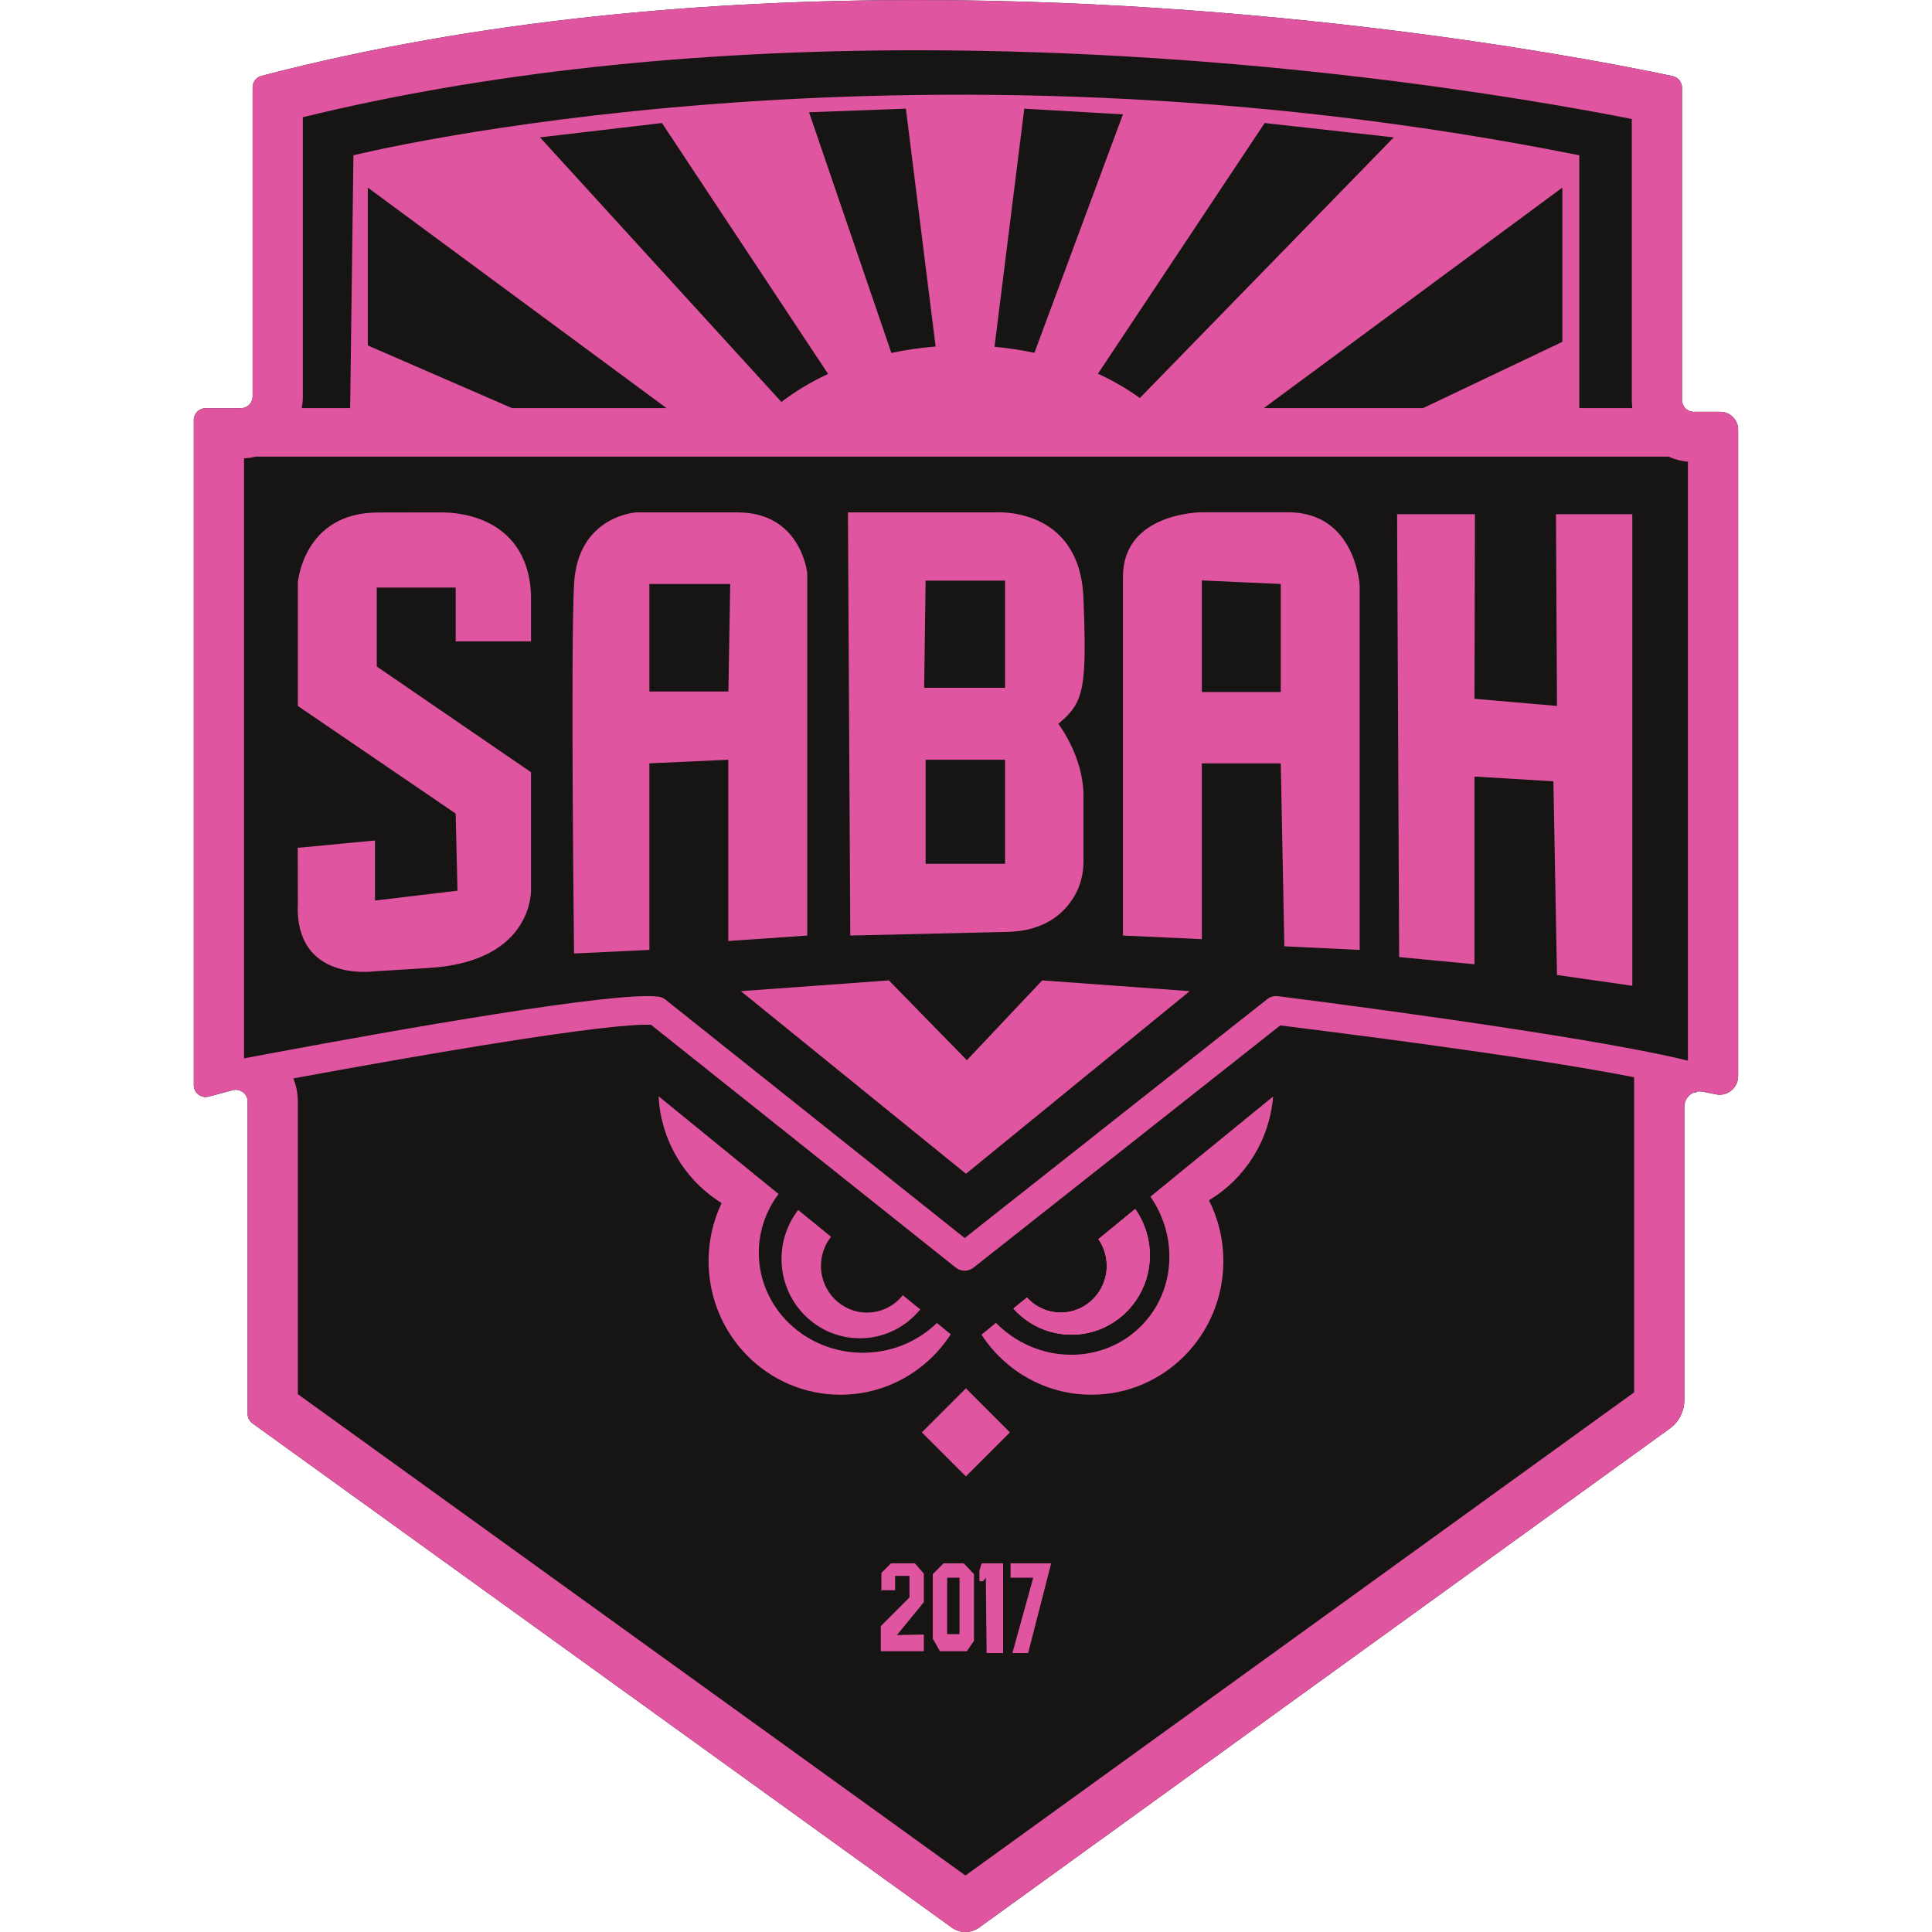
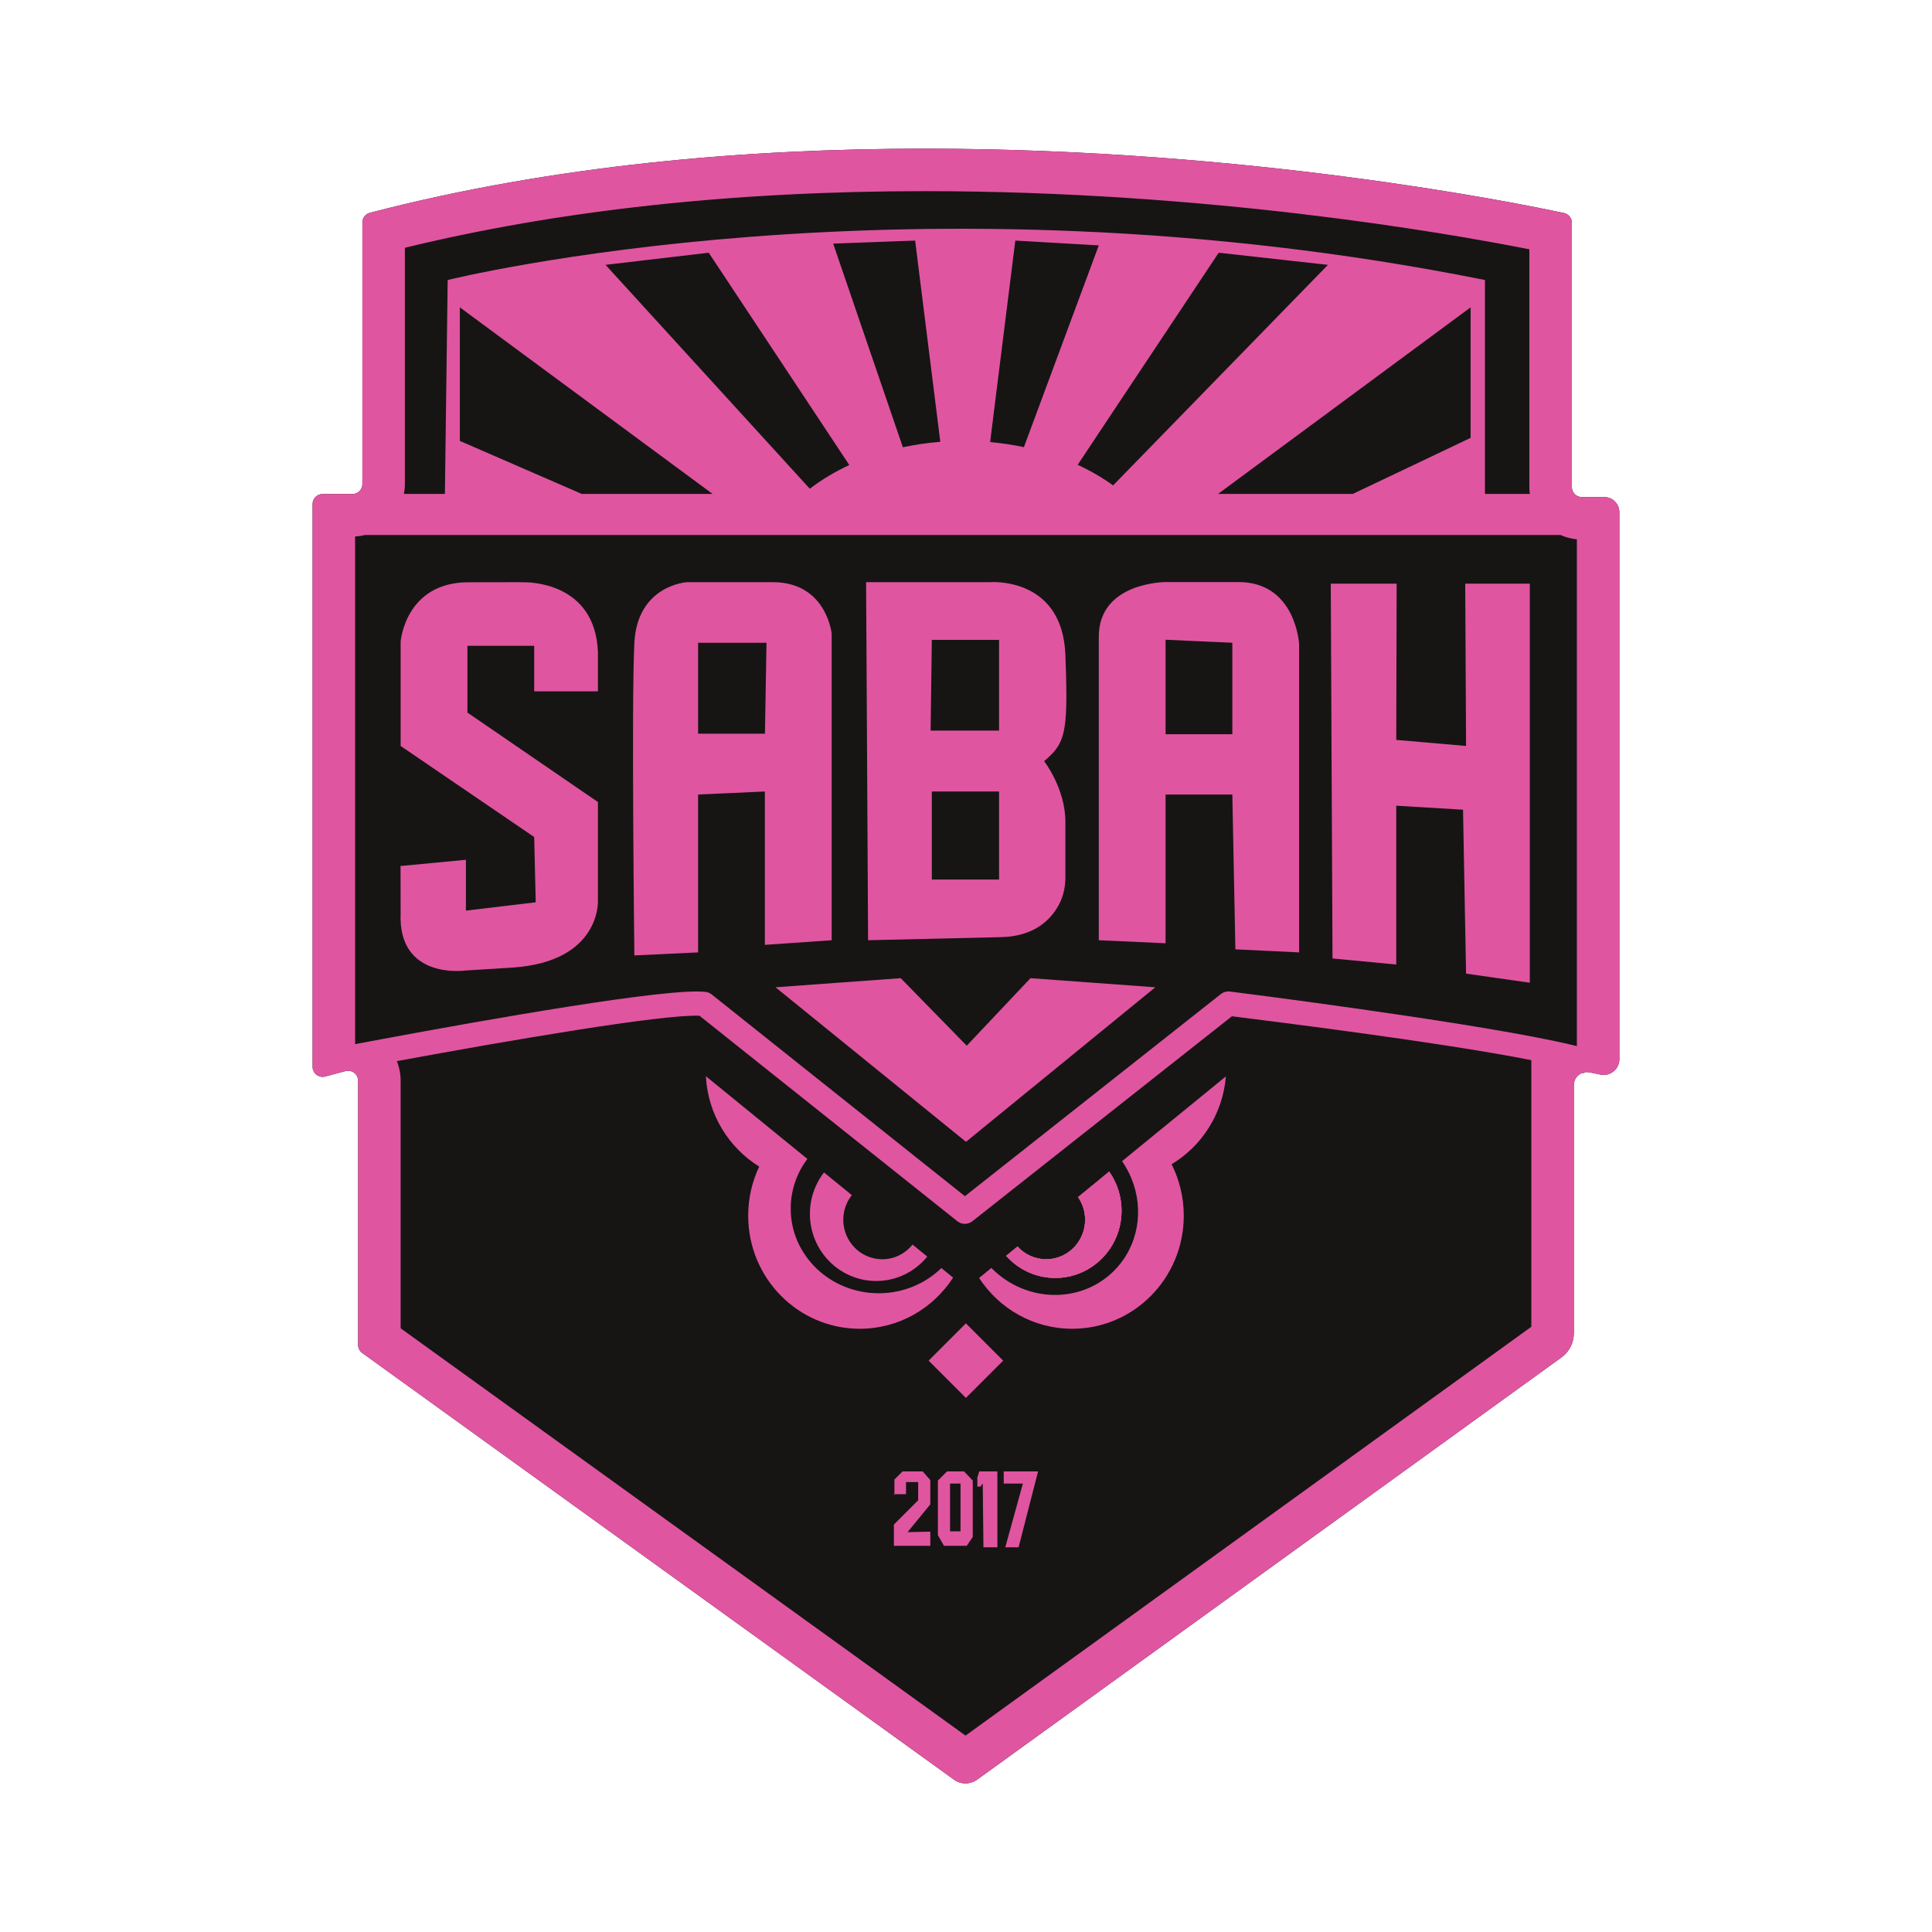
<svg xmlns="http://www.w3.org/2000/svg" width="260" height="260" viewBox="0 0 260 260" version="1.1" preserveAspectRatio="xMidYMid meet">
-   <svg xml:space="preserve" x="26.082" y="0" width="207.836" height="260" viewBox="0 0 925.15 1157.35" preserveAspectRatio="xMidYMid meet">
+   <svg xml:space="preserve" x="20" y="20" width="220" height="220" viewBox="0 0 925.15 1157.35" preserveAspectRatio="xMidYMid meet">
    <path d="M6938.59 6749.9V3845.15c0-46.89-38.2-83.32-83.07-83.32-5.42 0-10.96.63-16.38 1.64l-60 12.1c-4.66.88-9.2 1.26-13.61 1.26-4.92 0-9.7-.5-14.24-1.64l-1.39-4.28c-2.27.63-4.41 1.39-6.8 2.02-26.6-9.21-46.26-34.29-46.26-64.92V2390.12c0-50.79-24.33-98.56-65.67-128.31L3528.66 20.04C3510.26 6.808 3488.45 0 3466.9 0c-21.68 0-43.23 6.68-61.64 20.04L263.805 2285.13c-13.864 9.96-22.059 26.09-22.059 43.11v1402.84c0 30-24.703 52.94-53.062 52.94-4.411 0-8.95-.63-13.614-1.77l-108.394-28.99c-4.664-1.13-9.074-1.76-13.614-1.76-7.812 0-15.375 1.76-22.054 5.04-9.707 4.29-17.899 11.72-23.57 20.92C2.772 3785.4 0 3794.61 0 3804.56v2988.7c0 29.24 23.695 52.94 53.063 52.94h158.183v.63h7.688c25.711 3.65 45.375 25.71 45.375 52.43v1388.72c0 24.2 16.261 45.38 39.828 51.56C1282.98 8594.64 2311.6 8680.1 3250.23 8680.1c1719.08 0 3136.67-286.62 3394.17-341.83 24.58-5.29 41.98-26.97 41.98-51.92V6883.13c0-13.99 5.42-26.72 14.37-36.3h.12v-.13c9.71-10.34 23.32-16.64 38.44-16.64h118.99c44.36 0 80.29-35.92 80.29-80.16" style="fill:#161514;fill-opacity:1;fill-rule:nonzero;stroke:none" transform="matrix(.13333 0 0 -.13333 0 1157.347)" data-source="https://football-logos.cc" />
    <path d="M4295.31 3040.41c0-196.95-157.63-356.68-351.84-356.68-103.47 0-196.63 45.29-260.94 117.34l60.6 49.48c37.71-41.42 91.87-67.53 151.99-67.53 114.11 0 206.78 93.96 206.78 209.69 0 44.8-13.86 86.23-37.39 120.23l117.18 95.9 47.87 39.01c9.99-13.86 18.85-28.69 26.75-44.17 24.98-48.83 39-104.44 39-163.27M3400.95 2685.51c-105.89-163.6-288.34-271.58-495.77-271.58-327.19 0-592.32 268.84-592.32 600.37 0 93.48 21.12 181.97 58.51 260.78-161.66 100.1-272.39 276.58-283.19 479.82l393.59-320.74 145.54-118.46c-26.91-35.3-48.19-74.62-63.18-116.69-16.6-46.1-25.62-95.41-25.62-146.83 0-248.37 209.2-449.68 467.4-449.68 130.23 0 247.89 51.26 332.67 133.78z" style="fill:#e055a0;fill-opacity:1;fill-rule:nonzero;stroke:none" transform="matrix(.13333 0 0 -.13333 0 1157.347)" />
    <path d="M4256.31 3203.68c-25.3.17-50.13 1.78-74.62 5.16l47.87 39.01c9.99-13.86 18.85-28.69 26.75-44.17M3263.79 2797.2c-64.47-79.14-162.14-129.58-271.25-129.58-194.38 0-352.01 159.72-352.01 356.68 0 58.83 14.18 114.43 39.17 163.27 9.99 19.98 22.08 38.84 35.62 56.41l59.79-48.68 88-71.72c-28.36-35.94-45.29-81.39-45.29-130.87 0-115.73 92.68-209.69 206.95-209.69 64.96 0 122.98 30.46 160.69 78.01z" style="fill:#e055a0;fill-opacity:1;fill-rule:nonzero;stroke:none" transform="matrix(.13333 0 0 -.13333 0 1157.347)" />
    <path d="M4295.31 3040.41c0-196.95-157.63-356.68-351.84-356.68-103.47 0-196.63 45.29-260.94 117.34l60.6 49.48c37.71-41.42 91.87-67.53 151.99-67.53 114.11 0 206.78 93.96 206.78 209.69 0 44.8-13.86 86.23-37.39 120.23l117.18 95.9 47.87 39.01c9.99-13.86 18.85-28.69 26.75-44.17 24.98-48.83 39-104.44 39-163.27" style="fill:#e055a0;fill-opacity:1;fill-rule:nonzero;stroke:none" transform="matrix(.13333 0 0 -.13333 0 1157.347)" />
    <path d="M4561.09 3287.5c41.26-81.88 64.63-174.72 64.63-273.2 0-331.53-265.13-600.37-592.31-600.37-206.63 0-388.6 107.34-494.49 269.8l65.11 53.19c.81-.96 1.62-1.77 2.58-2.74 182.61-182.61 472.89-188.09 648.57-12.57 130.07 130.23 160.69 323.32 93.32 488.84-12.89 32.4-29.81 63.67-50.45 93.32l159.08 130.07 392.14 320.1c-16.11-198.57-127.65-369.9-288.18-466.44" style="fill:#e055a0;fill-opacity:1;fill-rule:nonzero;stroke:none" transform="matrix(.13333 0 0 -.13333 0 1157.347)" data-source="https://football-logos.cc" />
    <path d="M4295.31 3040.41c0-196.95-157.63-356.68-351.84-356.68-103.47 0-196.63 45.29-260.94 117.34l60.6 49.48c37.71-41.42 91.87-67.53 151.99-67.53 114.11 0 206.78 93.96 206.78 209.69 0 44.8-13.86 86.23-37.39 120.23l117.18 95.9 47.87 39.01c9.99-13.86 18.85-28.69 26.75-44.17 24.98-48.83 39-104.44 39-163.27M3468.84 2046.8l-197.89 197.89 197.89 197.9 197.89-197.9zM1063.76 4331.91l-257.885-16.12s-354.586-48.35-338.469 306.23l-.48 249.83h8.539l338.469 32.23v-269.81l370.706 44.17-8.06 346.52-709.174 483.53v553.79s24.18 314.3 358.617 315.42c298.977.97 294.787.17 290.437 0 20.79.65 382.95 6.13 398.59-369.57V5798.6h-338.47v241.77H821.992v-354.59l693.058-474.98v-524.31s16.11-322.35-451.29-354.58M6463.12 6370.29V4251.32l-338.47 48.35-16.12 870.35-354.58 21.28v-843.27l-338.47 32.23-9.19 1990.03h349.75l-2.09-829.57 370.7-32.23-4.51 861.8zM6588.69 3943.21h-.12v-.25h.25zM6751.29 3775.19l-1.39-4.28c-2.27.63-4.41 1.39-6.8 2.02 2.52 1 5.29 1.76 8.19 2.26M4474.54 4227.15 3469.29 3406.6l-1011.37 820.55 664.85 48.35 350.55-358.62 338.47 358.62zM218.934 6846.83c-2.52-.38-5.043-.63-7.688-.63v.63z" style="fill:#e055a0;fill-opacity:1;fill-rule:nonzero;stroke:none" transform="matrix(.13333 0 0 -.13333 0 1157.347)" />
    <path d="M6712.97 3914.85c-36.17 8.95-77.89 18.53-124.02 28.11h-.38c-534.17 111.92-1662.74 254.73-1717.7 261.66-17.26 2.01-34.53-2.77-48.02-13.36L3463.49 3117.89l-1344.23 1071.1a62.7 62.7 0 0 1-32.01 13.49c-195.49 24.7-1170.801-148.48-1726.898-252.09h-.125l-28.864-5.42c-10.84-2.14-21.3-4.03-31.636-6.05l-15.375-2.9c-10.211-1.89-20.293-3.78-30-5.54l-14.747-2.78c-4.664-1-9.453-1.76-13.992-2.64v2695.9c17.899.88 35.293 3.53 52.059 7.69H6626.25a273.8 273.8 0 0 1 86.72-22.94zm-241.75-1490.32L3466.9 253.719 467.363 2416.47v1314.61c0 36.68-7.058 71.72-20.043 103.98 589.5 108.78 1412.17 250.07 1607.03 240.87l1368.69-1090.64a64.1 64.1 0 0 1 40.33-14.24c13.99 0 28.11 4.79 39.83 13.86l1378.26 1088.37c170.79-21.93 1084.97-133.73 1589.76-232.92zm-3707.13 5751.4 435.22 16.14 133.61-1068.58c-68.32-5.55-134.74-15.13-198.77-28.99zm-640.29-1329.1h-694.62l-647.469 281.45v709.23zm-568.45 1216.3 548.03 64.41 746.42-1127.32c-77.14-35.8-147.6-78.27-209.73-125.92zm4593.46-225.62v-693.1l-625.54-297.58h-715.54Zm-2371.98-742.38c-57.85 12.35-117.85 21.43-179.35 27.1l133.73 1069.84 443.29-25.59zm1034.3 1032.41 580.17-64.41-1140.8-1171.05c-56.72 41.08-119.87 77.64-188.18 109.27zM489.922 6899.26v1254.49c817.628 199.52 1745.428 300.73 2760.308 300.73 1495.11 0 2756.15-219.05 3210.53-308.8V6883.13c0-12.23.76-24.46 2.4-36.3h-238.22v1135.76c-3050.71 612.43-5507.764 0-5507.764 0L702.43 6846.83H485.008c3.152 17.01 4.914 34.53 4.914 52.43m6368.378-69.2h-118.99c-15.12 0-28.73 6.3-38.44 16.64-.12 0-.12 0-.12.13-8.95 9.58-14.37 22.31-14.37 36.3v1403.22c0 24.95-17.4 46.63-41.98 51.92-257.5 55.21-1675.09 341.83-3394.17 341.83-938.63 0-1967.25-85.46-2946.093-340.56-23.567-6.18-39.828-27.36-39.828-51.56V6899.26c0-26.72-19.664-48.78-45.375-52.43-2.52-.38-5.043-.63-7.688-.63H53.063C23.695 6846.2 0 6822.5 0 6793.26v-2988.7c0-9.95 2.773-19.16 7.438-27.1 5.671-9.2 13.863-16.63 23.57-20.92 6.68-3.28 14.242-5.04 22.055-5.04 4.539 0 8.949.63 13.613 1.76l108.394 28.99c4.664 1.14 9.203 1.77 13.614 1.77 28.359 0 53.062-22.94 53.062-52.94V2328.24c0-17.02 8.195-33.15 22.059-43.11L3405.26 20.04C3423.67 6.68 3445.22 0 3466.9 0c21.55 0 43.36 6.809 61.76 20.04l3102.51 2241.77c41.34 29.75 65.67 77.52 65.67 128.31v1317.89c0 30.63 19.66 55.71 46.26 64.92 2.52 1 5.29 1.76 8.19 2.26 4.54 1.14 9.32 1.64 14.24 1.64 4.41 0 8.95-.38 13.61-1.26l60-12.1c5.42-1.01 10.96-1.64 16.38-1.64 44.87 0 83.07 36.43 83.07 83.32V6749.9c0 44.24-35.93 80.16-80.29 80.16" style="fill:#e055a0;fill-opacity:1;fill-rule:nonzero;stroke:none" transform="matrix(.13333 0 0 -.13333 0 1157.347)" />
    <path d="M6700.87 6846.83v-.13c-.12 0-.12 0-.12.13zM2401.85 5573.55h-354.94v483h363.13zm42.47 804.65h-456.77s-262.92-15.5-279.06-321.65c-16.13-306.29 0-1660.22 0-1660.22l338.42 16.13v838.18l354.56 16.13v-814.35l354.68 24.57v1627.83s-27.1 272.75-311.83 273.38M3644.99 5590.19h-363.5l6.43 481.48h357.07zm0-790.91h-357.07v467.49h357.07zm352.67 848.89c7.06 75.5 5.8 182.01-.51 343.84-16.13 419.09-401.94 386.19-401.94 386.19h-656.3l4.16-740.11 6.43-1161.1 693.1 16.14h4.29c1.26 0 2.39 0 3.52.12 186.04 2.52 273.26 97.56 313.47 174.82 22.81 43.86 33.27 92.9 33.27 142.18v295.31c0 177.34-112.8 322.29-112.8 322.29 69.32 59.49 101.97 100.58 113.31 220.32M4883.6 5571.03h-354.55v501.52l354.55-16zm32.27 807.8h-386.82s-354.55 0-354.55-290.14v-1611.7l354.55-16.13v789.78h354.55l16.14-822.05 338.42-16.13v1635.77s-16.13 330.6-322.29 330.6M3086.5 1535.52h64.47v64.47h64.47v-96.7l-128.94-128.94v-112.82h193.41v75.08l-120.88-2.56 120.88 147.62v128.6l-40.29 46.13h-107.26l-43.08-43.07v-85.87zM3440.3 1338.31h-55.58v253.59h55.58zm18.78 318.13h-90.49l-48.4-48.4v-290.15l32.26-56.34h120.88l31.88 46.76v299.73zM3558.41 1591.93l3.56-338.46h74.11v402.93h-96.36l-9.99-32.23v-48.35h16.12zM3669.69 1656.4h182.39l-103.52-402.93h-70.64l93.58 338.46h-101.81z" style="fill:#e055a0;fill-opacity:1;fill-rule:nonzero;stroke:none" transform="matrix(.13333 0 0 -.13333 0 1157.347)" data-source="https://football-logos.cc" />
  </svg>
</svg>
